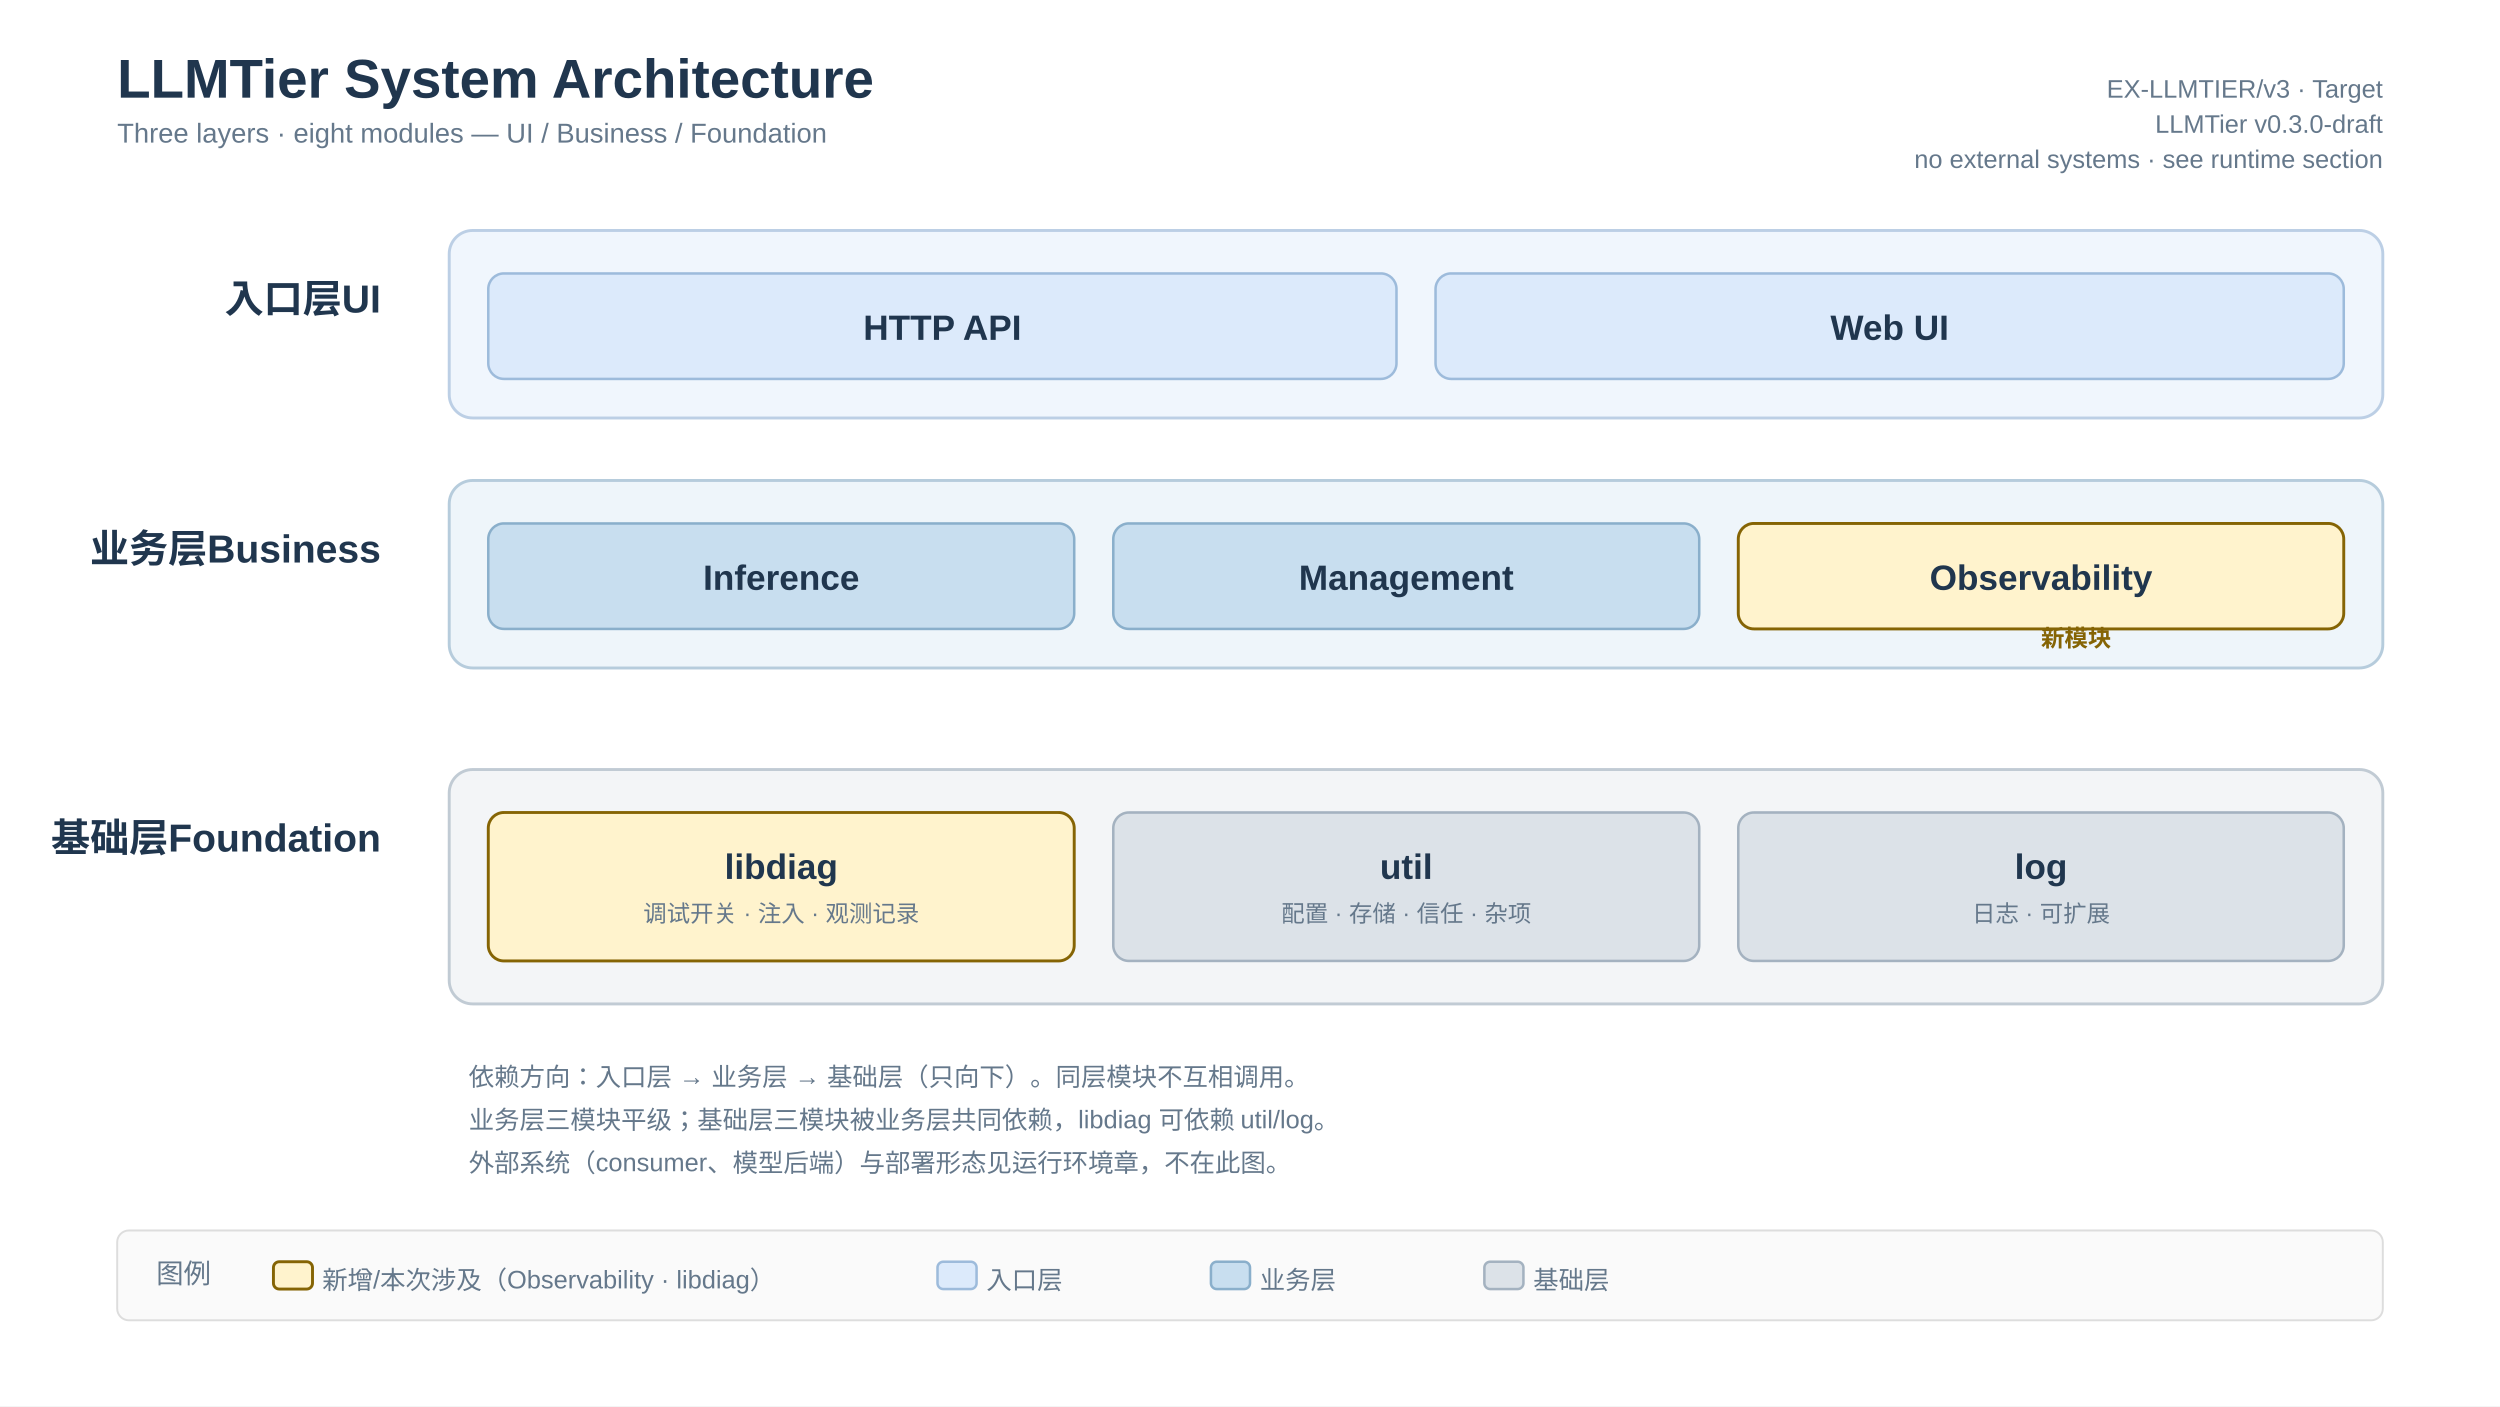
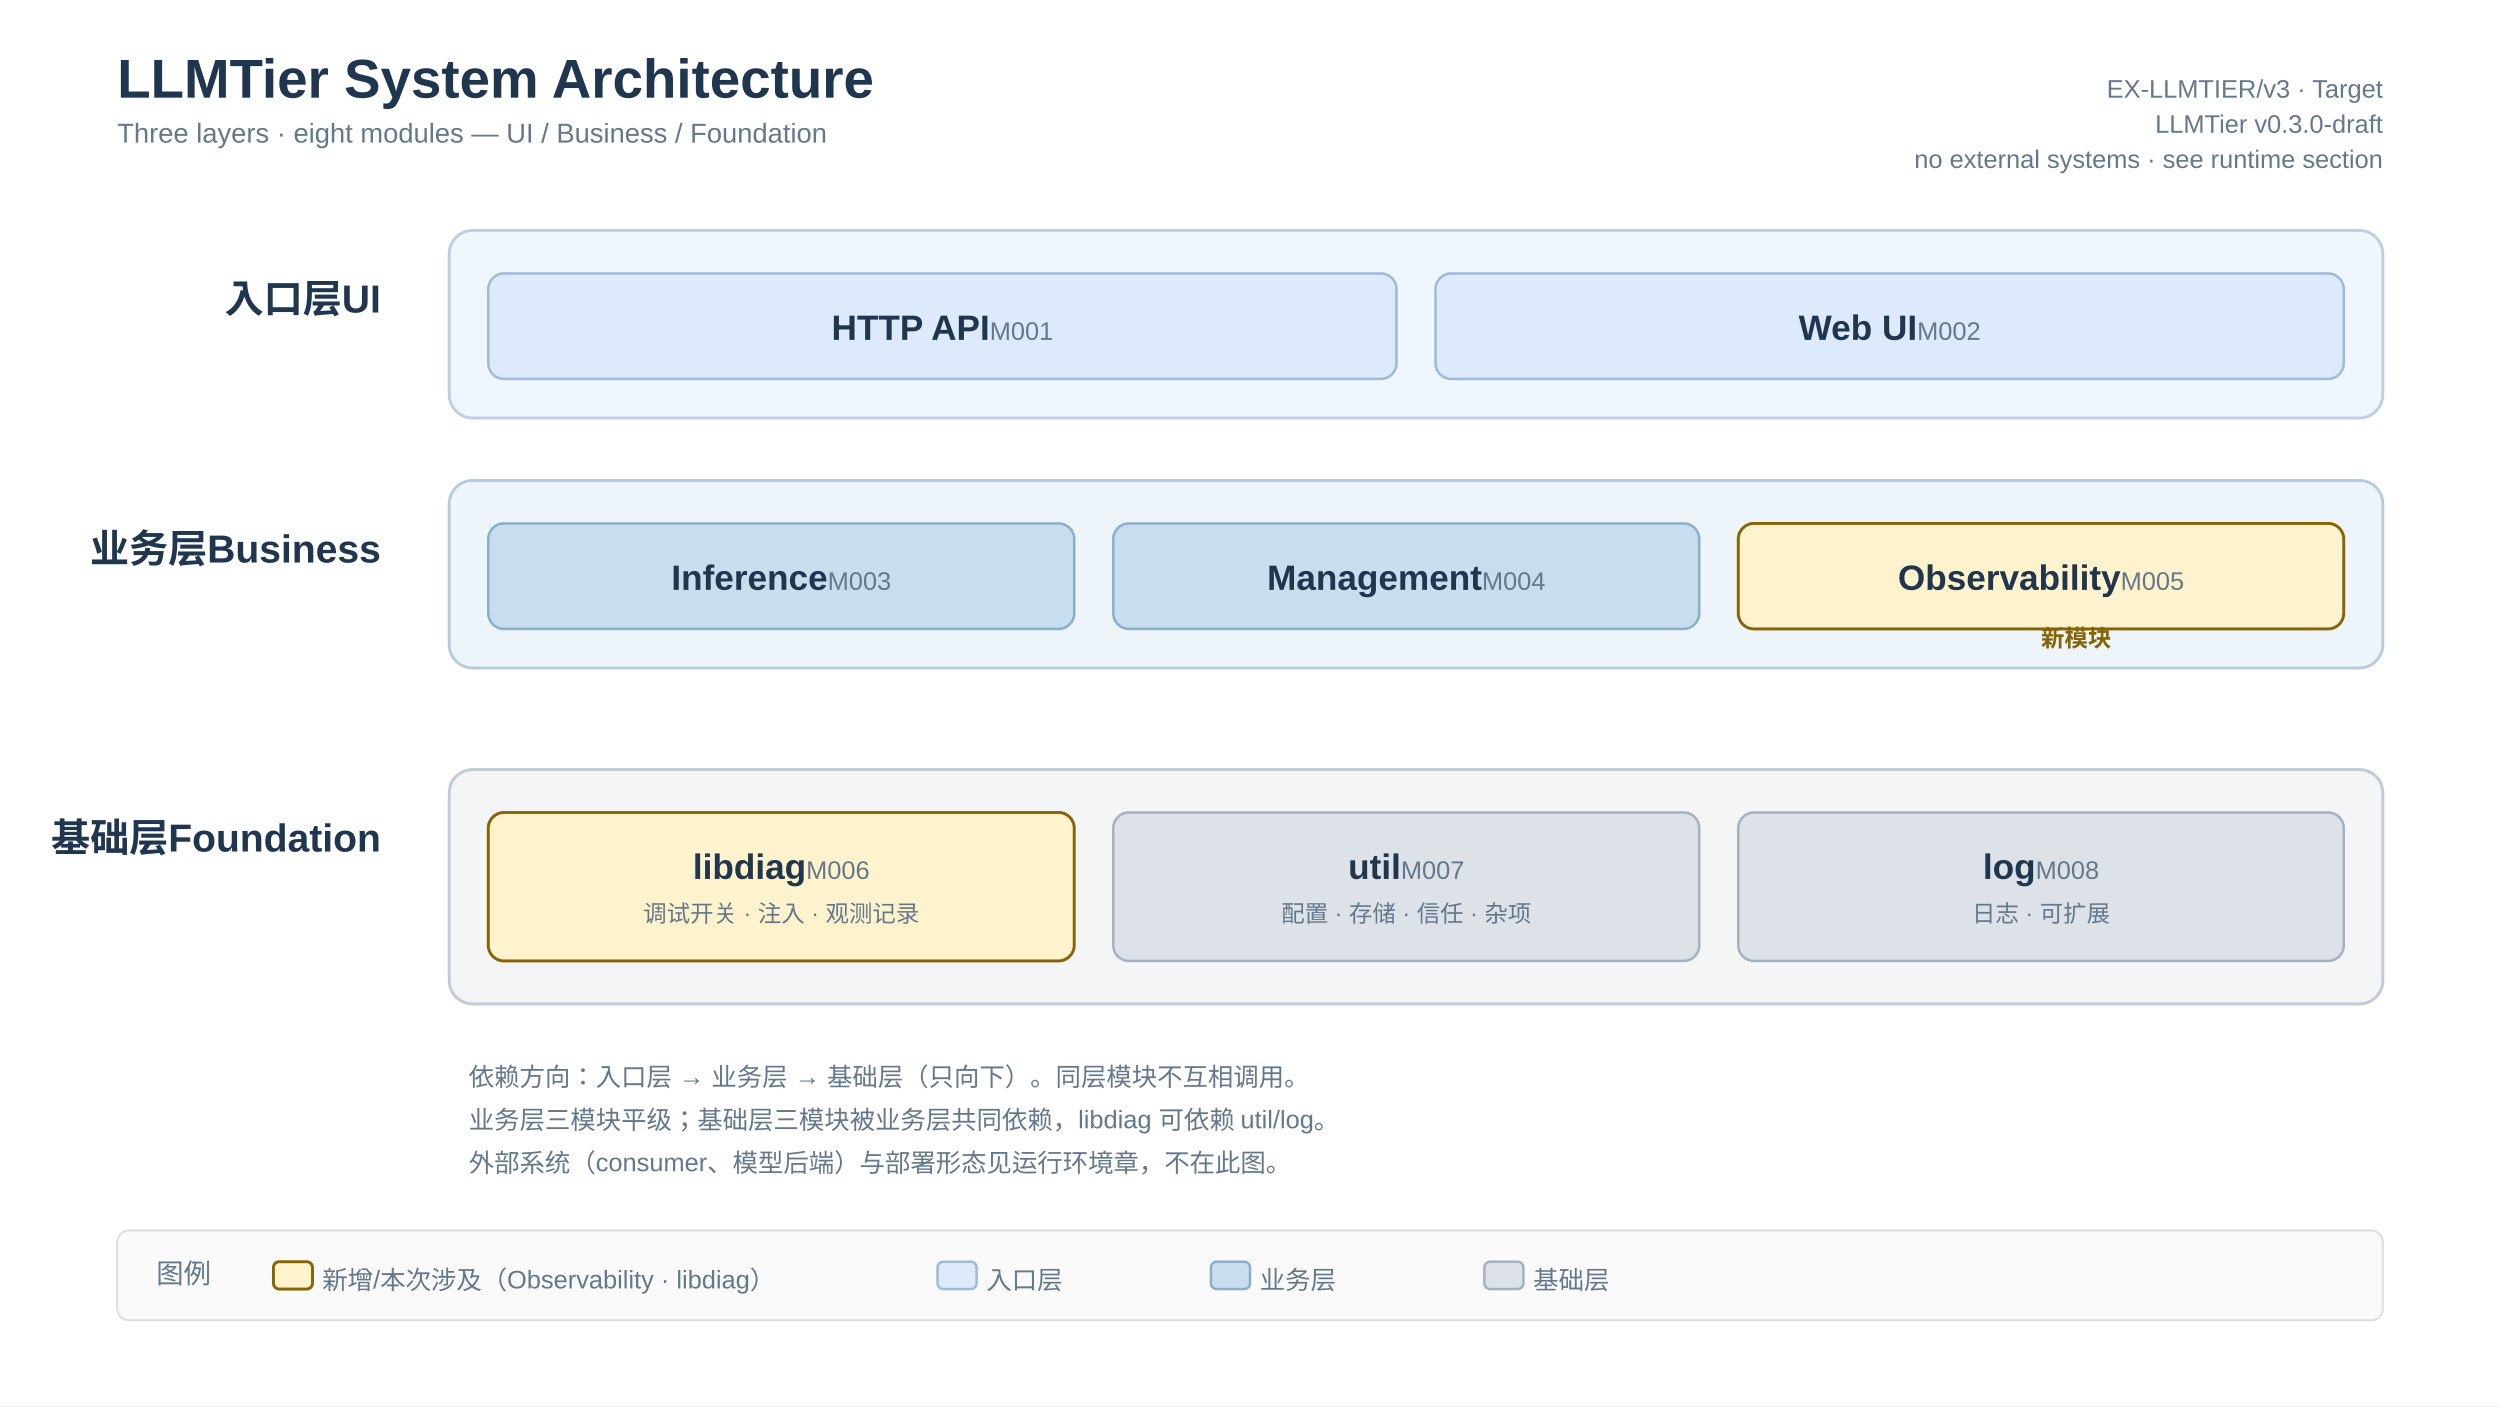
<svg xmlns="http://www.w3.org/2000/svg" width="1280" height="720" viewBox="0 0 1280 720" role="img" aria-labelledby="title desc">
  <style>
    text {font-family:'PingFang SC','Helvetica Neue',Arial,sans-serif;fill:#20364e}
    .title {font-size:28px;font-weight:600}
    .subtitle {font-size:14px;fill:#65788b}
    .layer {font-size:20px;font-weight:600;text-anchor:end}
    .name {font-size:18px;font-weight:600;text-anchor:middle}
+     .mid {font-size:13px;fill:#65788b;font-weight:400}
    .modnote {font-size:12px;fill:#65788b;text-anchor:middle}
    .note {font-size:13px;fill:#65788b}
    .panel {stroke-width:1.5}
    .component {stroke-width:1.3}
    .new-component {fill:#fff3cd;stroke:#856404;stroke-width:1.5}
    .new-label {fill:#856404;font-weight:600;font-size:12px}
  </style>
  <rect width="1280" height="720" fill="#ffffff" />
  <text x="60" y="50" class="title">LLMTier System Architecture</text>
  <text x="60" y="73" class="subtitle">Three layers · eight modules — UI / Business / Foundation</text>
  <text x="1220" y="50" class="note" text-anchor="end">EX-LLMTIER/v3 · Target</text>
  <text x="1220" y="68" class="note" text-anchor="end">LLMTier v0.3.0-draft</text>
  <text x="1220" y="86" class="note" text-anchor="end">no external systems · see runtime section</text>
  <text x="195" y="160" class="layer">入口层<br />UI</text>
  <rect x="230" y="118" width="990" height="96" rx="12" fill="#f0f6fd" stroke="#bccfe5" class="panel" />
  <rect x="250" y="140" width="465" height="54" rx="8" fill="#dceafb" stroke="#9dbbdb" class="component" />
-   <text x="482.5" y="174" class="name">HTTP API</text>
+   <text x="482.5" y="174" class="name">HTTP API<tspan class="mid"> M001</tspan>
+   </text>
  <rect x="735" y="140" width="465" height="54" rx="8" fill="#dceafb" stroke="#9dbbdb" class="component" />
-   <text x="967.5" y="174" class="name">Web UI</text>
+   <text x="967.5" y="174" class="name">Web UI<tspan class="mid"> M002</tspan>
+   </text>
  <text x="195" y="288" class="layer">业务层<br />Business</text>
  <rect x="230" y="246" width="990" height="96" rx="12" fill="#eef5fa" stroke="#b6ccdc" class="panel" />
  <rect x="250" y="268" width="300" height="54" rx="8" fill="#c8deef" stroke="#8aafcb" class="component" />
-   <text x="400" y="302" class="name">Inference</text>
+   <text x="400" y="302" class="name">Inference<tspan class="mid"> M003</tspan>
+   </text>
  <rect x="570" y="268" width="300" height="54" rx="8" fill="#c8deef" stroke="#8aafcb" class="component" />
-   <text x="720" y="302" class="name">Management</text>
+   <text x="720" y="302" class="name">Management<tspan class="mid"> M004</tspan>
+   </text>
  <rect x="890" y="268" width="310" height="54" rx="8" class="new-component" />
-   <text x="1045" y="302" class="name">Observability</text>
+   <text x="1045" y="302" class="name">Observability<tspan class="mid"> M005</tspan>
+   </text>
  <text x="1045" y="331" class="new-label">新模块</text>
  <text x="195" y="436" class="layer">基础层<br />Foundation</text>
  <rect x="230" y="394" width="990" height="120" rx="12" fill="#f3f5f7" stroke="#c1cbd4" class="panel" />
  <rect x="250" y="416" width="300" height="76" rx="8" class="new-component" />
-   <text x="400" y="450" class="name">libdiag</text>
+   <text x="400" y="450" class="name">libdiag<tspan class="mid"> M006</tspan>
+   </text>
  <text x="400" y="472" class="modnote">调试开关 · 注入 · 观测记录</text>
  <rect x="570" y="416" width="300" height="76" rx="8" fill="#dce2e8" stroke="#a4b2c0" class="component" />
-   <text x="720" y="450" class="name">util</text>
+   <text x="720" y="450" class="name">util<tspan class="mid"> M007</tspan>
+   </text>
  <text x="720" y="472" class="modnote">配置 · 存储 · 信任 · 杂项</text>
  <rect x="890" y="416" width="310" height="76" rx="8" fill="#dce2e8" stroke="#a4b2c0" class="component" />
-   <text x="1045" y="450" class="name">log</text>
+   <text x="1045" y="450" class="name">log<tspan class="mid"> M008</tspan>
+   </text>
  <text x="1045" y="472" class="modnote">日志 · 可扩展</text>
  <text x="240" y="556" class="note">依赖方向：入口层 → 业务层 → 基础层（只向下）。同层模块不互相调用。</text>
  <text x="240" y="578" class="note">业务层三模块平级；基础层三模块被业务层共同依赖，libdiag 可依赖 util/log。</text>
  <text x="240" y="600" class="note">外部系统（consumer、模型后端）与部署形态见运行环境章，不在此图。</text>
  <rect x="60" y="630" width="1160" height="46" rx="6" fill="#fafafa" stroke="#ddd" />
  <text x="80" y="657" class="subtitle">图例</text>
  <rect x="140" y="646" width="20" height="14" rx="3" class="new-component" />
  <text x="165" y="660" class="note">新增/本次涉及（Observability · libdiag）</text>
  <rect x="480" y="646" width="20" height="14" rx="3" fill="#dceafb" stroke="#9dbbdb" class="component" />
  <text x="505" y="660" class="note">入口层</text>
  <rect x="620" y="646" width="20" height="14" rx="3" fill="#c8deef" stroke="#8aafcb" class="component" />
  <text x="645" y="660" class="note">业务层</text>
  <rect x="760" y="646" width="20" height="14" rx="3" fill="#dce2e8" stroke="#a4b2c0" class="component" />
  <text x="785" y="660" class="note">基础层</text>
</svg>
